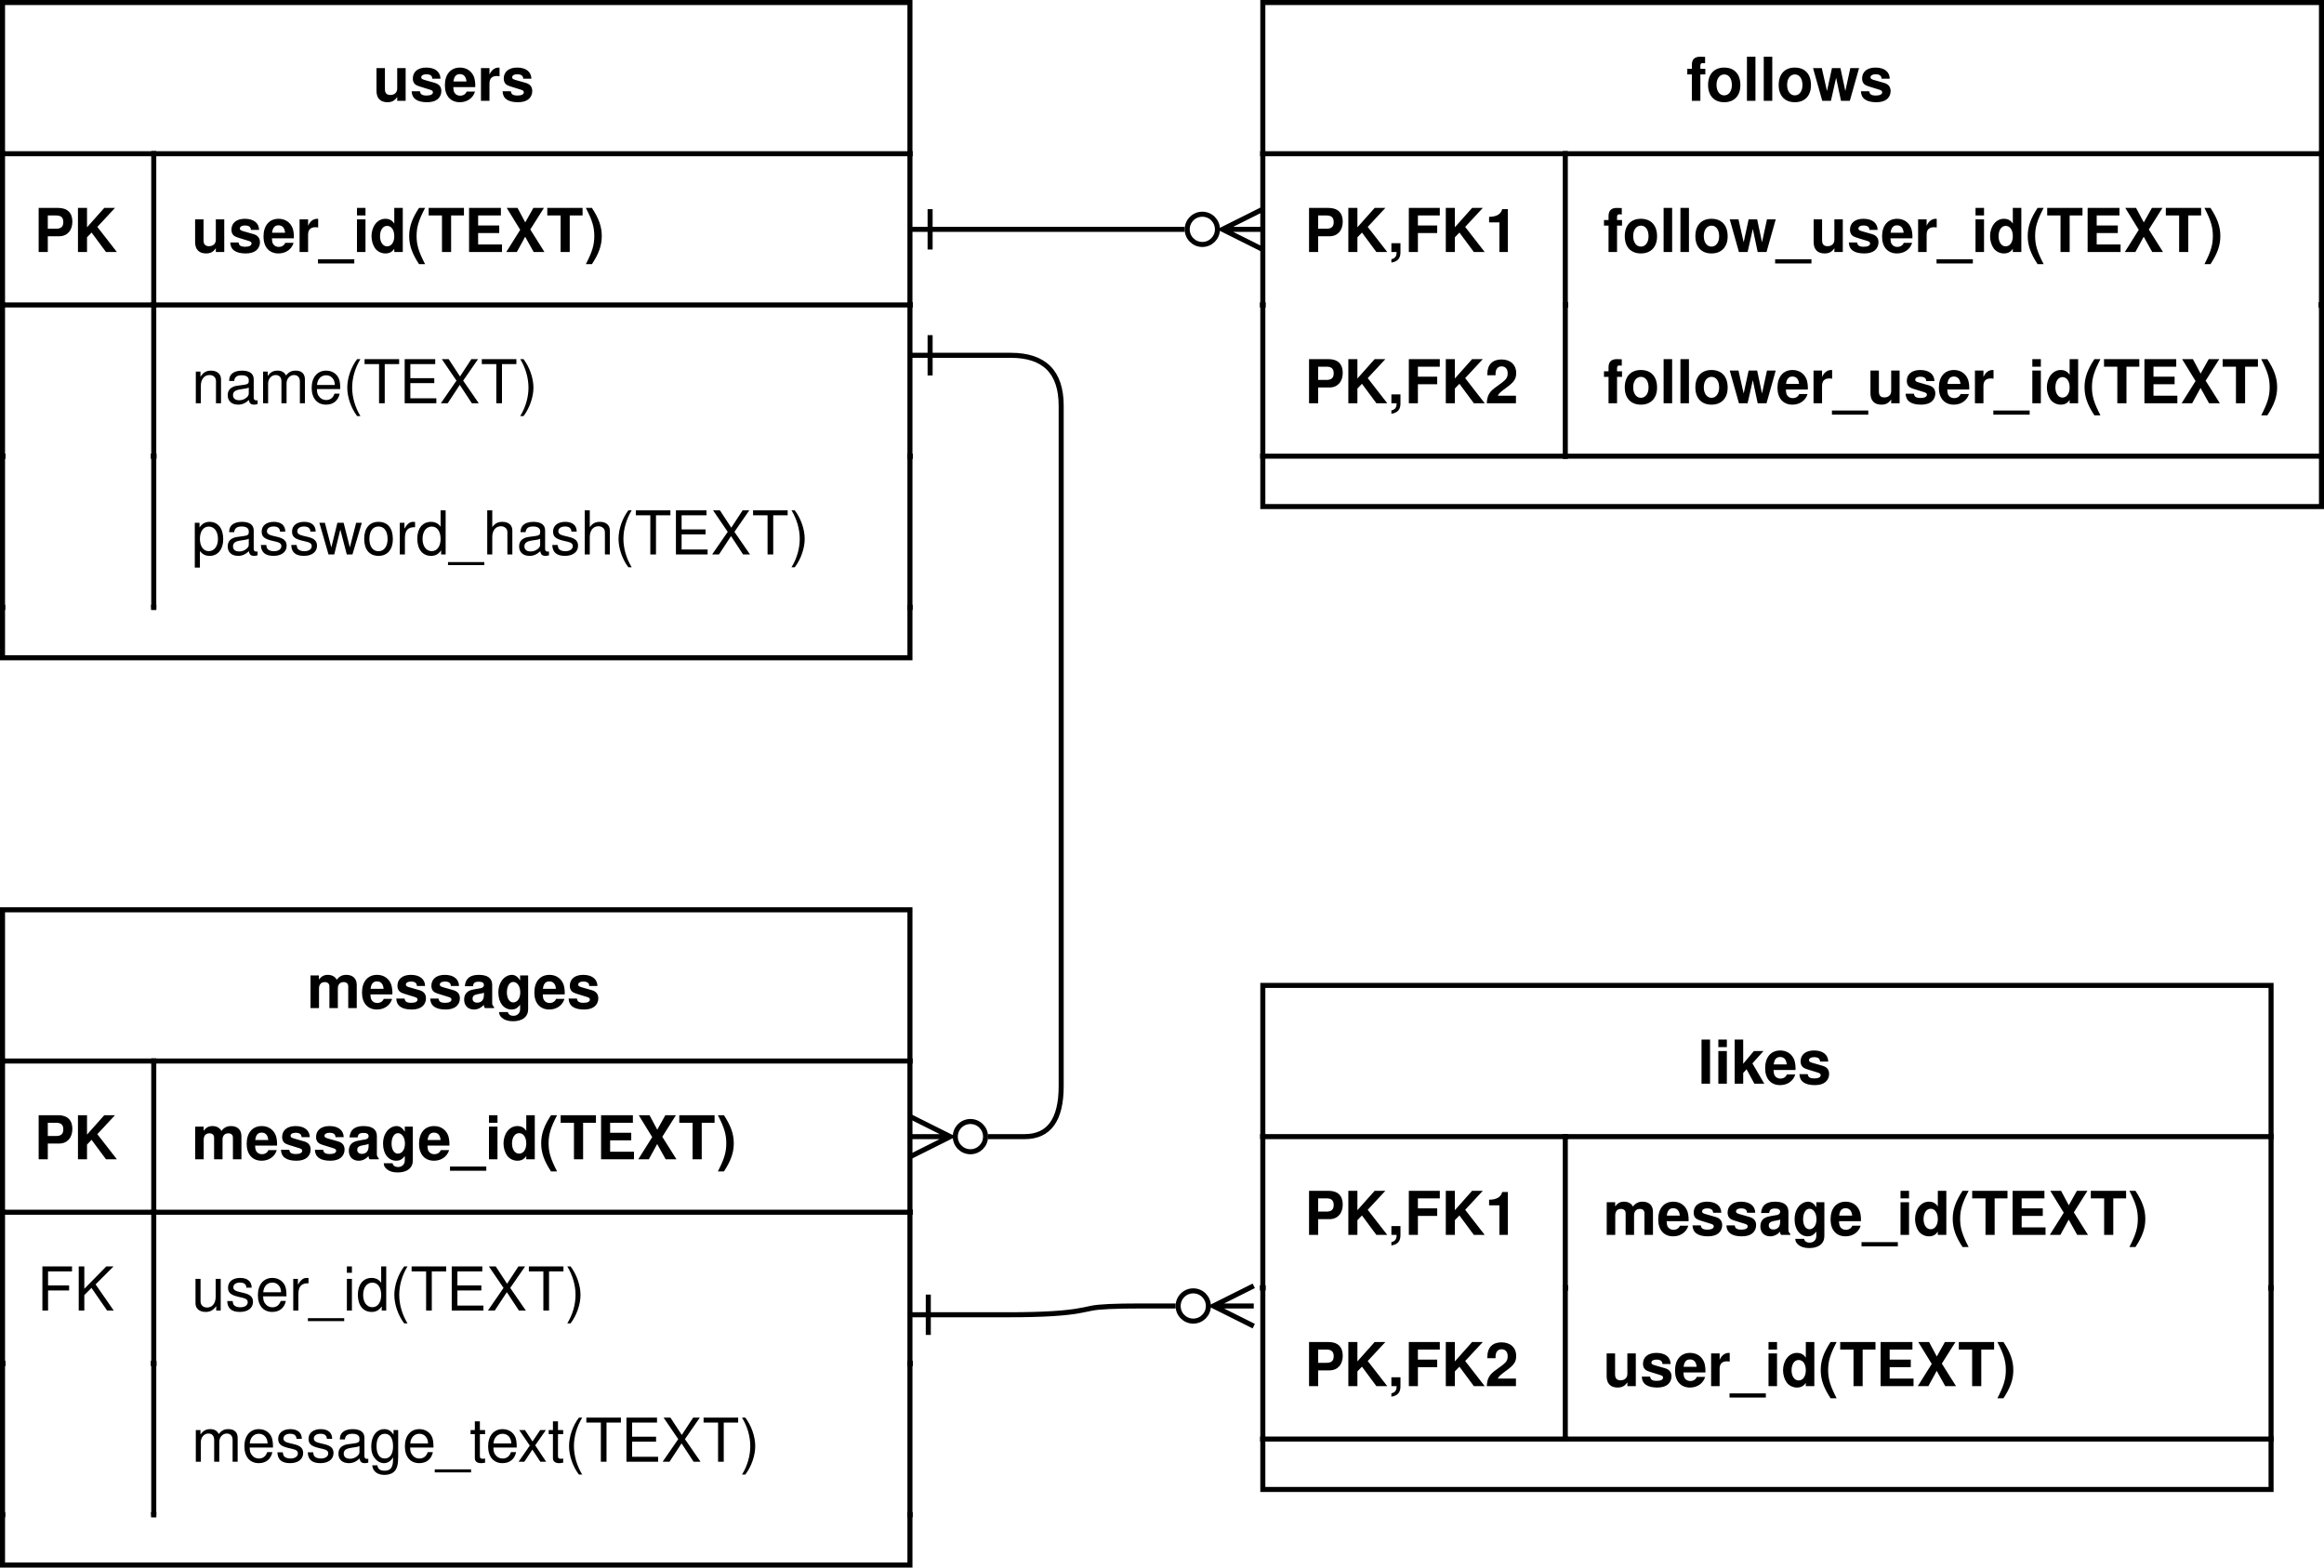
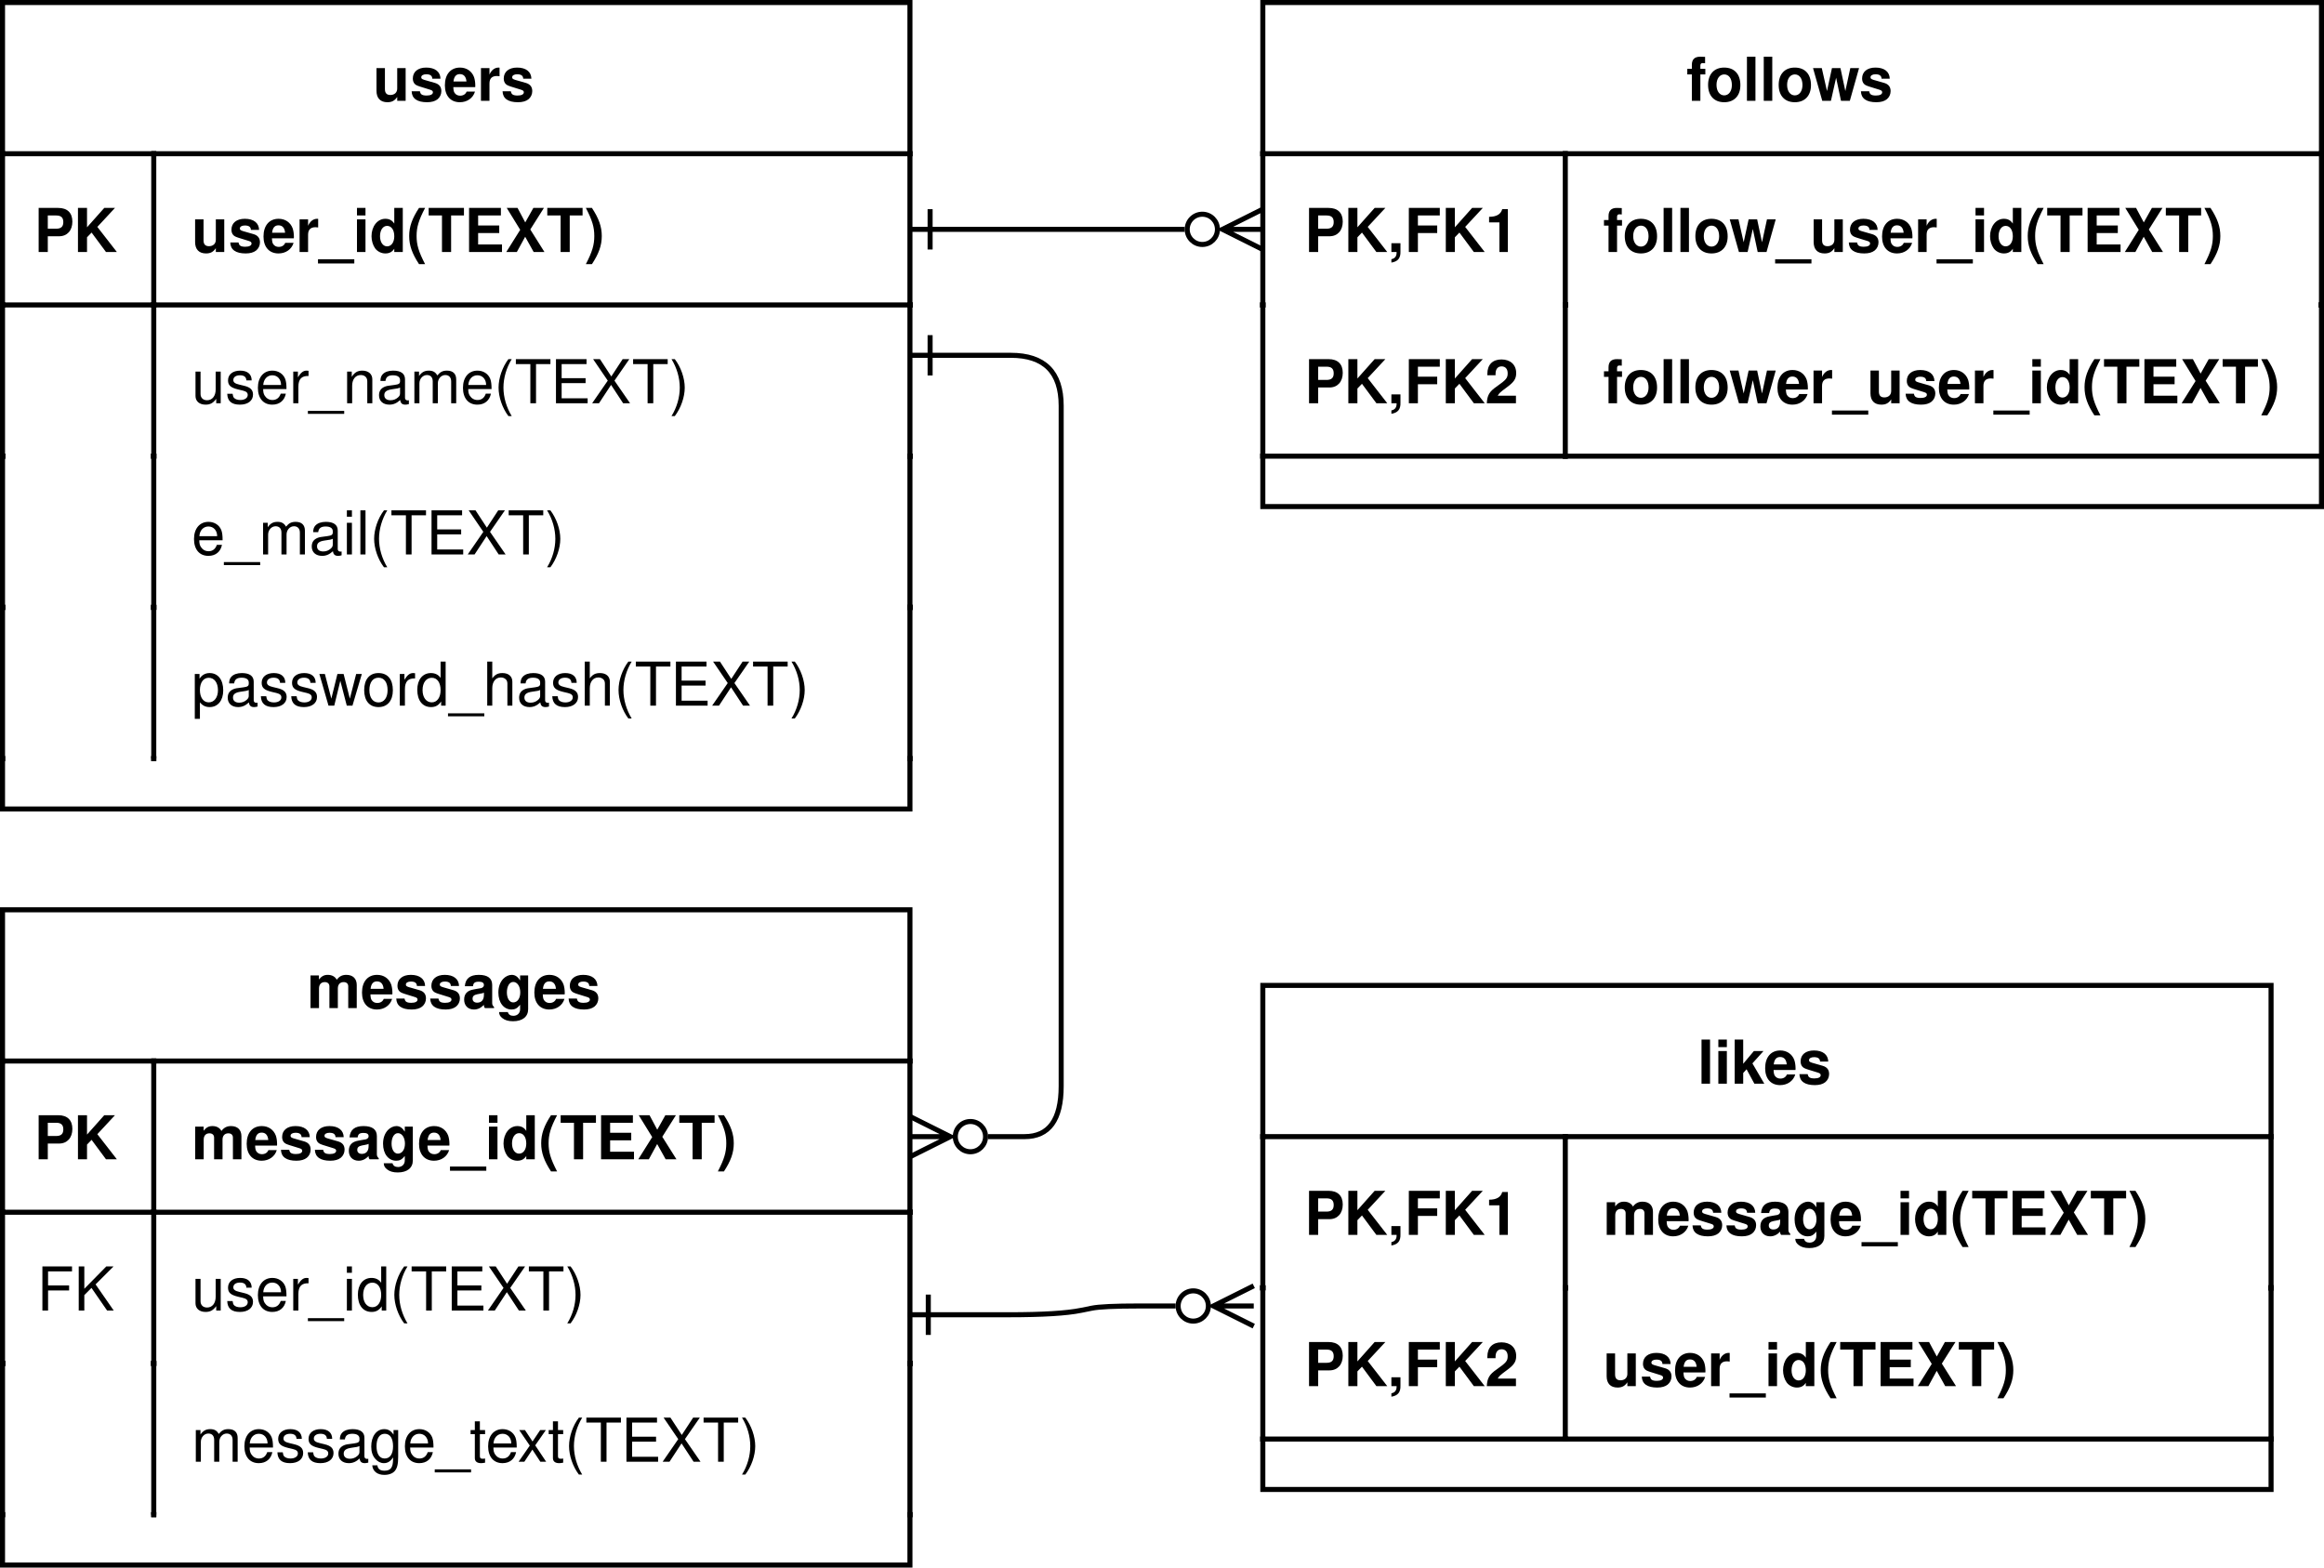
- <svg xmlns="http://www.w3.org/2000/svg" version="1.1" width="461px" height="311px" viewBox="-0.5 -0.5 461 311" content="&lt;mxfile&gt;&lt;diagram id=&quot;FJZnvA-eSlXogMkOum1g&quot; name=&quot;ページ1&quot;&gt;7Vxdb6s4EP01SLsPG0EIITxu0vSudHulqq203afKNzhgLcHIOE1yf/3aYPMRky4kNA0kVVUxg5nYc8bHeDyNZs5W228ERP4P7MJAG+ruVjPvtOFwZI/ZX67YpQrTGKUKjyA3VRm54hn9gkKpC+0auTAuNaQYBxRFZeUChyFc0JIOEII35WZLHJQ/NQIeVBTPCxCo2r+RS/1UOxnauf4viDxffrIxdtI7KyAbi5HEPnDxpqAy55o5IxjT9Gq1ncGA+076JX3u/sDdrGMEhrTOA8P0gXcQrMXY1jEksegc3ckRs35G/JKCn1w1jSkgVABj6kzBXE0BCiFhCiORgwBEMUqapxofBe4D2OE1lYakNF2iLXSfUlx4WwbRAzPGRW58yYw/i87w2yBAXsiuF2yU/BOnBMasLw8gpqKF6gfhmndIKNwWVMIv3yBeQUp2rImMUgGRiNGJEDc54IbU+UWwTaEEIsi8zHKOA7sQUFTDYiqwHESEjZEiEDyxOAehl4BT9j13oEtw9AKIB6lQRBhx183fmX8yL6MgmOEAcwhDHHJLFEfiZgCX8tmfmFK8kkiJkWdGk1FbU/bL/DDTB5Zmse7OmGzkMvvlzQmd4TCmhAUOtwEZfhvIMazAb1gbP0kqNQFrA6+Rgtfj92aIJUQFcsQag6HvgbE/ZzDz3DJIuMZHrgvDSi+btb1ccKvZ0KvCWO6AxtZAwII3BBRO8Tp0YwWqrJ+10LMqSfANub+9zF9ffv9iICXZpW2ncQQWKPQe0ifHe0hbn4D09vB8slpFvpa5dqEfd4Jo90Pisoh2fEaitU/Eq/XZCV0k7dVn2XFtF/eIZScKdCFYwW5QbNuw9plSDf1GqqeTqnNGUjX0ftBqHnlXRayGrlJrBOJ4g4n75oPY7xPHNsG4zyxbJ0UAXQ/KjQFzIKK7JxgAinA4z++k24c0k2OwgU59ugrEtIOh+ydPlzFx/vQLEvyCf4Bwl9xhPX2Vk5UL/3BhYEnxblu8ebeT0hbRV2mdXReeYlL+EBfkM0muKe9HGnyJ8h5x/4iPcQtSRdwI7+A1WQj3CA9SubLw10sxk7jn6tKHoVdlgaSSJB5/LycOP4iwR74K5bGbJQrFsmCM9qIqHZB4qpjo2zfkOAOn+FM2K/fA0mzqFMXsMZtrXQnUFYxj4MFbllFTsoy1N1OtpBktQ8HmEt/UzppnzOL1IhON1lBBrKOZRqv+VOnRu5qlLtuCDXuebmwAd59f2yz1pOASGfese+PmjHvOjKOlng7cfzXjHrU7zkLvughXTUZ16nCndWx7za6n5rFu7KqdN/VoqamrTnKrXdvJfeJW5+DLLPMC7RXB1ge4zwRrqwS7ZKTJUyq3XE7OnIdLxrISxspk4Ukn46cyaQ/XPrv+rD2cy6mErJVaBpU+eS5ndv/daIbchWR0sghstAiOW+XEOtZaLmtQ89spJb51ap9xXFanAeTbMkC9WhYntzx6C9xbERqfxr2T6jw6496v3n8cx72To7LpnedeNZueci8j3itg3wag95l9HXUFDtC/t+Plqi3J0LZUkv2wgOEUlnW6sS6edU+SRetJe5IqyNpYF52D62I39yTOVa6LzrWeMjeA+4MVcdTuiljHXMv4d+OU+az7kea8W7Uf+TTeVU+ZO70fcY46bO4873b8sPlI0m18+NxL0jX0CynJ/kMf6LqjFeqyjUFi5sPCbC49QoLYiJP9j64dVXktC7z1geNMtGKR99iWcnWZNxf2O6AGW0Udtyx+KBZyyxeByynklsGXfeXFsYXc9v8Yaq9029BrvEecI6INrYV/MjBNs3H8lWO71nSoFbJjNWKtS49Ywz4yYk1rz5DTVsQyMf+qlLR5/n0z5vw/&lt;/diagram&gt;&lt;/mxfile&gt;">
+ <svg xmlns="http://www.w3.org/2000/svg" version="1.1" width="461px" height="311px" viewBox="-0.5 -0.5 461 311" content="&lt;mxfile&gt;&lt;diagram id=&quot;FJZnvA-eSlXogMkOum1g&quot; name=&quot;ページ1&quot;&gt;7VxRb+I4EP41ke4eDsWkIeTxoHRP2q5UdStd96nyEgPWmRg5poX99WcndhJw6CYhpSRQVVVm4gzOfOPP9oyL5YyXmy8MrhbfaICI1beDjeXcWv3+jTcQf6VimygccJMo5gwHiQpkiu/4F1JKW2nXOEDRTkNOKeF4tauc0jBEU76jg4zRt91mM0p2P3UF58hQfJ9CYmr/xQFfJNph38v0/yA8X+hPBgM/ubOEurF6k2gBA/qWUzkTyxkzSnlytdyMEZG+035Jnrs7cDftGEMhL/NAP3ngFZK1erd1hFikOse3+o1FP1fyksOfUjWKOGRcAePYQiFczSEOERMKEMuEwFWE4+aJZoFJcA+3dM21IS2NZniDgscEF9lWQHQvjElRGp8J499VZ+RtSPA8FNdT8ZbyE0cMRaIv9zDiqoXpB+WaV8Q42uRUyi9fEF0izraiiY5SBZGK0aES3zLAgdYt8mAPlBKqIJunljMcxIWCohgWx4DlICLiHTmG5FHEOQznMTi7vpcODBhdPUE2R1wpVhRL101ehX9SL2NCxpRQCWFIQ2mJ05W6SdBMP/uTck6XGin15qnR+K3dkfgVfhjbPddyRXfHQgaZLH5lc8bHNIw4E4EjbSCB3xuSGBbg1y+NnyaVkoA5DeB1Y+D18LUaYjFRwQyxymDYe2DsjxkqPDcjMdcscBCgsNDLTmkv59zqVPSqMpY5oLI1SETwhpCjEV2HQWRAlfazFHpuIQm+4OCPp8nz05+fDKQmu6TtKFrBKQ7n98mTgz2k3Q9AenN4PLmNIl/KXLPQD1pBtPshcV5EOzgh0XpH4tX46EQB1vbKs+ygtIs7xLLDYpYN4RK1g2ebxrbLvAr0Vu3SmdWIgwKyPcis/gmZFQBwJGKfx62/cbIKxk6zKwDmVh69LCEmbSfXuuB2ml7t68L1+IUr6J+SX+1urF2z0Luo1SuwzfXrCkbRG2XBywJGi7bTbF2Mu0yzZfKwKJgjnX0RDsR8+4gI5JiGk+xOkqNJ0uVionZGC74katihMPhb1iSEOHn8hRh9ot9guI3viJ4+68EqhR9S6LlavN3kb95utbTB/FlbF9e5p4SUPSQF/Uyc0M/6kQRfrLzD0j/qY4KcVBA3yjt0zabKPcqDXE8tQvTUSJKeK0sfwC5KtWsliz3+inZ68U6EPchpKIvdtBqj54WbvahKXkg9lUWUacj3e37+Z9esTjRqs4lTDLN1MpjmbmuJogjO0bWUYxmlnNIZK9DExO8eu6/qYDEnjdezrOa45laqpeUct/xQ6dBazTWnbcWGHa/pVIC7y8s21yzHniPjnnRzXJ1xT1nWcc0S7N1nM26t3XEaepdFuGY2qlUV9Max7TS7HpvHurKrddrSjmumrlrJrV5pJ3eJW/2Di1nhBd4pgi0PcJcJ1jMJdiZIU6ZUrrmcjDkPn8tNz4kXJguPOn50LJN2cO7zyo/aw7mcQsgaOTBm0qfM5YzvvoJqyJ1JRieNwEqT4KBRTixjreGzY2Z+O6HEl1btM+pldSpAvtkFqFPT4vCaR2+AewtC48O4d1icRxfc+9n7j3rcO6yVTW8995rZ9IR7BfFeAPtWAL3L7OubMzDB/13Ly0Vbkr7nmiT77gGGY1jWb8e8eNI9SRqtR+1JiiBrYl70D86L7dyT+Bc5L/qXWmWuAPc7M+JNszNiGXMN49+OKvNJ9yPVebdoP/JhvGtWmVu9H/FrFZtbz7stLzbXJN3KxedOki6wz+RI9l92z7Z9K3cuG/RiM+8ezJbSA2JYvHG8/7GtWiev9QFvu+f7Qyt/yHvgabn4mLcU9jtgBlvBOW59+CF/kFsvBM7nILcOvvR7heoe5PZ+Y6i5o9vALrGOOEVEA6uBfzJwHKdy/O3GdqnhUCpkB2bEuucescCrGbGOu2fIbypihZh9H1XSPPtSL2fyPw==&lt;/diagram&gt;&lt;/mxfile&gt;">
  <defs>
    <clipPath id="mx-clip-0-30-30-30-0">
      <rect x="0" y="30" width="30" height="30" />
    </clipPath>
    <clipPath id="mx-clip-36-30-144-30-0">
      <rect x="36" y="30" width="144" height="30" />
    </clipPath>
    <clipPath id="mx-clip-36-60-144-30-0">
      <rect x="36" y="60" width="144" height="30" />
    </clipPath>
    <clipPath id="mx-clip-36-90-144-30-0">
      <rect x="36" y="90" width="144" height="30" />
+     </clipPath>
+     <clipPath id="mx-clip-36-120-144-30-0">
+       <rect x="36" y="120" width="144" height="30" />
    </clipPath>
    <clipPath id="mx-clip-0-210-30-30-0">
      <rect x="0" y="210" width="30" height="30" />
    </clipPath>
    <clipPath id="mx-clip-36-210-144-30-0">
      <rect x="36" y="210" width="144" height="30" />
    </clipPath>
    <clipPath id="mx-clip-0-240-30-30-0">
      <rect x="0" y="240" width="30" height="30" />
    </clipPath>
    <clipPath id="mx-clip-36-240-144-30-0">
      <rect x="36" y="240" width="144" height="30" />
    </clipPath>
    <clipPath id="mx-clip-36-270-144-30-0">
      <rect x="36" y="270" width="144" height="30" />
    </clipPath>
    <clipPath id="mx-clip-250-30-60-30-0">
      <rect x="250" y="30" width="60" height="30" />
    </clipPath>
    <clipPath id="mx-clip-316-30-144-30-0">
      <rect x="316" y="30" width="144" height="30" />
    </clipPath>
    <clipPath id="mx-clip-250-60-60-30-0">
      <rect x="250" y="60" width="60" height="30" />
    </clipPath>
    <clipPath id="mx-clip-316-60-144-30-0">
      <rect x="316" y="60" width="144" height="30" />
    </clipPath>
    <clipPath id="mx-clip-250-225-60-30-0">
      <rect x="250" y="225" width="60" height="30" />
    </clipPath>
    <clipPath id="mx-clip-316-225-134-30-0">
      <rect x="316" y="225" width="134" height="30" />
    </clipPath>
    <clipPath id="mx-clip-250-255-60-30-0">
      <rect x="250" y="255" width="60" height="30" />
    </clipPath>
    <clipPath id="mx-clip-316-255-134-30-0">
      <rect x="316" y="255" width="134" height="30" />
    </clipPath>
  </defs>
  <g>
    <path d="M 0 30 L 0 0 L 180 0 L 180 30" fill="rgb(255, 255, 255)" stroke="rgb(0, 0, 0)" stroke-miterlimit="10" pointer-events="all" />
-     <path d="M 0 30 L 0 130 L 180 130 L 180 30" fill="none" stroke="rgb(0, 0, 0)" stroke-miterlimit="10" pointer-events="none" />
+     <path d="M 0 30 L 0 160 L 180 160 L 180 30" fill="none" stroke="rgb(0, 0, 0)" stroke-miterlimit="10" pointer-events="none" />
    <path d="M 0 30 L 180 30" fill="none" stroke="rgb(0, 0, 0)" stroke-miterlimit="10" pointer-events="none" />
-     <path d="M 30 30 L 30 60 L 30 90 L 30 120" fill="none" stroke="rgb(0, 0, 0)" stroke-miterlimit="10" pointer-events="none" />
+     <path d="M 30 30 L 30 60 L 30 90 L 30 120 L 30 150" fill="none" stroke="rgb(0, 0, 0)" stroke-miterlimit="10" pointer-events="none" />
    <g fill="rgb(0, 0, 0)" font-family="Helvetica" font-weight="bold" pointer-events="none" text-anchor="middle" font-size="12px">
      <text x="89.5" y="19.5">users</text>
    </g>
    <path d="M 0 30 M 180 30 M 180 60 L 0 60" fill="none" stroke="rgb(0, 0, 0)" stroke-linecap="square" stroke-miterlimit="10" pointer-events="none" />
    <path d="M 0 30 M 30 30 M 30 60 M 0 60" fill="none" stroke="rgb(0, 0, 0)" stroke-linecap="square" stroke-miterlimit="10" pointer-events="none" />
    <g fill="rgb(0, 0, 0)" font-family="Helvetica" font-weight="bold" pointer-events="none" clip-path="url(#mx-clip-0-30-30-30-0)" text-anchor="middle" font-size="12px">
      <text x="14.5" y="49.5">PK</text>
    </g>
    <path d="M 30 30 M 180 30 M 180 60 M 30 60" fill="none" stroke="rgb(0, 0, 0)" stroke-linecap="square" stroke-miterlimit="10" pointer-events="none" />
    <g fill="rgb(0, 0, 0)" font-family="Helvetica" font-weight="bold" text-decoration="underline" pointer-events="none" clip-path="url(#mx-clip-36-30-144-30-0)" font-size="12px">
      <text x="37.5" y="49.5">user_id(TEXT)</text>
    </g>
    <path d="M 0 60 M 180 60 M 180 90 M 0 90" fill="none" stroke="rgb(0, 0, 0)" stroke-linecap="square" stroke-miterlimit="10" pointer-events="none" />
    <path d="M 0 60 M 30 60 M 30 90 M 0 90" fill="none" stroke="rgb(0, 0, 0)" stroke-linecap="square" stroke-miterlimit="10" pointer-events="none" />
    <path d="M 30 60 M 180 60 M 180 90 M 30 90" fill="none" stroke="rgb(0, 0, 0)" stroke-linecap="square" stroke-miterlimit="10" pointer-events="none" />
    <g fill="rgb(0, 0, 0)" font-family="Helvetica" pointer-events="none" clip-path="url(#mx-clip-36-60-144-30-0)" font-size="12px">
-       <text x="37.5" y="79.5">name(TEXT)</text>
+       <text x="37.5" y="79.5">user_name(TEXT)</text>
    </g>
    <path d="M 0 90 M 180 90 M 180 120 M 0 120" fill="none" stroke="rgb(0, 0, 0)" stroke-linecap="square" stroke-miterlimit="10" pointer-events="none" />
    <path d="M 0 90 M 30 90 M 30 120 M 0 120" fill="none" stroke="rgb(0, 0, 0)" stroke-linecap="square" stroke-miterlimit="10" pointer-events="none" />
    <path d="M 30 90 M 180 90 M 180 120 M 30 120" fill="none" stroke="rgb(0, 0, 0)" stroke-linecap="square" stroke-miterlimit="10" pointer-events="none" />
    <g fill="rgb(0, 0, 0)" font-family="Helvetica" pointer-events="none" clip-path="url(#mx-clip-36-90-144-30-0)" font-size="12px">
-       <text x="37.5" y="109.5">password_hash(TEXT)</text>
+       <text x="37.5" y="109.5">e_mail(TEXT)</text>
+     </g>
+     <path d="M 0 120 M 180 120 M 180 150 M 0 150" fill="none" stroke="rgb(0, 0, 0)" stroke-linecap="square" stroke-miterlimit="10" pointer-events="none" />
+     <path d="M 0 120 M 30 120 M 30 150 M 0 150" fill="none" stroke="rgb(0, 0, 0)" stroke-linecap="square" stroke-miterlimit="10" pointer-events="none" />
+     <path d="M 30 120 M 180 120 M 180 150 M 30 150" fill="none" stroke="rgb(0, 0, 0)" stroke-linecap="square" stroke-miterlimit="10" pointer-events="none" />
+     <g fill="rgb(0, 0, 0)" font-family="Helvetica" pointer-events="none" clip-path="url(#mx-clip-36-120-144-30-0)" font-size="12px">
+       <text x="37.5" y="139.5">password_hash(TEXT)</text>
    </g>
    <path d="M 180 45 L 200 45 Q 210 45 215 45 L 217.5 45 Q 220 45 227.25 45 L 234.5 45" fill="none" stroke="rgb(0, 0, 0)" stroke-miterlimit="10" pointer-events="none" />
    <path d="M 184 41 L 184 49" fill="none" stroke="rgb(0, 0, 0)" stroke-miterlimit="10" pointer-events="none" />
    <ellipse cx="238" cy="45" rx="3" ry="3" fill="none" stroke="rgb(0, 0, 0)" pointer-events="none" />
    <path d="M 250 41 L 242 45 L 250 49 M 242 45 L 250 45" fill="none" stroke="rgb(0, 0, 0)" stroke-miterlimit="10" pointer-events="none" />
    <path d="M 0 210 L 0 180 L 180 180 L 180 210" fill="rgb(255, 255, 255)" stroke="rgb(0, 0, 0)" stroke-miterlimit="10" pointer-events="none" />
    <path d="M 0 210 L 0 310 L 180 310 L 180 210" fill="none" stroke="rgb(0, 0, 0)" stroke-miterlimit="10" pointer-events="none" />
    <path d="M 0 210 L 180 210" fill="none" stroke="rgb(0, 0, 0)" stroke-miterlimit="10" pointer-events="none" />
    <path d="M 30 210 L 30 240 L 30 270 L 30 300" fill="none" stroke="rgb(0, 0, 0)" stroke-miterlimit="10" pointer-events="none" />
    <g fill="rgb(0, 0, 0)" font-family="Helvetica" font-weight="bold" pointer-events="none" text-anchor="middle" font-size="12px">
      <text x="89.5" y="199.5">messages</text>
    </g>
    <path d="M 0 210 M 180 210 M 180 240 L 0 240" fill="none" stroke="rgb(0, 0, 0)" stroke-linecap="square" stroke-miterlimit="10" pointer-events="none" />
    <path d="M 0 210 M 30 210 M 30 240 M 0 240" fill="none" stroke="rgb(0, 0, 0)" stroke-linecap="square" stroke-miterlimit="10" pointer-events="none" />
    <g fill="rgb(0, 0, 0)" font-family="Helvetica" font-weight="bold" pointer-events="none" clip-path="url(#mx-clip-0-210-30-30-0)" text-anchor="middle" font-size="12px">
      <text x="14.5" y="229.5">PK</text>
    </g>
    <path d="M 30 210 M 180 210 M 180 240 M 30 240" fill="none" stroke="rgb(0, 0, 0)" stroke-linecap="square" stroke-miterlimit="10" pointer-events="none" />
    <g fill="rgb(0, 0, 0)" font-family="Helvetica" font-weight="bold" text-decoration="underline" pointer-events="none" clip-path="url(#mx-clip-36-210-144-30-0)" font-size="12px">
      <text x="37.5" y="229.5">message_id(TEXT)</text>
    </g>
    <path d="M 0 240 M 180 240 M 180 270 M 0 270" fill="none" stroke="rgb(0, 0, 0)" stroke-linecap="square" stroke-miterlimit="10" pointer-events="none" />
    <path d="M 0 240 M 30 240 M 30 270 M 0 270" fill="none" stroke="rgb(0, 0, 0)" stroke-linecap="square" stroke-miterlimit="10" pointer-events="none" />
    <g fill="rgb(0, 0, 0)" font-family="Helvetica" pointer-events="none" clip-path="url(#mx-clip-0-240-30-30-0)" text-anchor="middle" font-size="12px">
      <text x="14.5" y="259.5">FK</text>
    </g>
    <path d="M 30 240 M 180 240 M 180 270 M 30 270" fill="none" stroke="rgb(0, 0, 0)" stroke-linecap="square" stroke-miterlimit="10" pointer-events="none" />
    <g fill="rgb(0, 0, 0)" font-family="Helvetica" pointer-events="none" clip-path="url(#mx-clip-36-240-144-30-0)" font-size="12px">
      <text x="37.5" y="259.5">user_id(TEXT)</text>
    </g>
    <path d="M 0 270 M 180 270 M 180 300 M 0 300" fill="none" stroke="rgb(0, 0, 0)" stroke-linecap="square" stroke-miterlimit="10" pointer-events="none" />
    <path d="M 0 270 M 30 270 M 30 300 M 0 300" fill="none" stroke="rgb(0, 0, 0)" stroke-linecap="square" stroke-miterlimit="10" pointer-events="none" />
    <path d="M 30 270 M 180 270 M 180 300 M 30 300" fill="none" stroke="rgb(0, 0, 0)" stroke-linecap="square" stroke-miterlimit="10" pointer-events="none" />
    <g fill="rgb(0, 0, 0)" font-family="Helvetica" pointer-events="none" clip-path="url(#mx-clip-36-270-144-30-0)" font-size="12px">
      <text x="37.5" y="289.5">message_text(TEXT)</text>
    </g>
    <path d="M 250 30 L 250 0 L 460 0 L 460 30" fill="rgb(255, 255, 255)" stroke="rgb(0, 0, 0)" stroke-miterlimit="10" pointer-events="none" />
    <path d="M 250 30 L 250 100 L 460 100 L 460 30" fill="none" stroke="rgb(0, 0, 0)" stroke-miterlimit="10" pointer-events="none" />
    <path d="M 250 30 L 460 30" fill="none" stroke="rgb(0, 0, 0)" stroke-miterlimit="10" pointer-events="none" />
    <path d="M 310 30 L 310 60 L 310 90" fill="none" stroke="rgb(0, 0, 0)" stroke-miterlimit="10" pointer-events="none" />
    <g fill="rgb(0, 0, 0)" font-family="Helvetica" font-weight="bold" pointer-events="none" text-anchor="middle" font-size="12px">
      <text x="354.5" y="19.5">follows</text>
    </g>
    <path d="M 250 30 M 460 30 M 460 60 M 250 60" fill="none" stroke="rgb(0, 0, 0)" stroke-linecap="square" stroke-miterlimit="10" pointer-events="none" />
    <path d="M 250 30 M 310 30 M 310 60 M 250 60" fill="none" stroke="rgb(0, 0, 0)" stroke-linecap="square" stroke-miterlimit="10" pointer-events="none" />
    <g fill="rgb(0, 0, 0)" font-family="Helvetica" font-weight="bold" pointer-events="none" clip-path="url(#mx-clip-250-30-60-30-0)" text-anchor="middle" font-size="12px">
      <text x="279.5" y="49.5">PK,FK1</text>
    </g>
    <path d="M 310 30 M 460 30 M 460 60 M 310 60" fill="none" stroke="rgb(0, 0, 0)" stroke-linecap="square" stroke-miterlimit="10" pointer-events="none" />
    <g fill="rgb(0, 0, 0)" font-family="Helvetica" font-weight="bold" text-decoration="underline" pointer-events="none" clip-path="url(#mx-clip-316-30-144-30-0)" font-size="12px">
      <text x="317.5" y="49.5">follow_user_id(TEXT)</text>
    </g>
    <path d="M 250 60 M 460 60 M 460 90 L 250 90" fill="none" stroke="rgb(0, 0, 0)" stroke-linecap="square" stroke-miterlimit="10" pointer-events="none" />
    <path d="M 250 60 M 310 60 M 310 90 M 250 90" fill="none" stroke="rgb(0, 0, 0)" stroke-linecap="square" stroke-miterlimit="10" pointer-events="none" />
    <g fill="rgb(0, 0, 0)" font-family="Helvetica" font-weight="bold" pointer-events="none" clip-path="url(#mx-clip-250-60-60-30-0)" text-anchor="middle" font-size="12px">
      <text x="279.5" y="79.5">PK,FK2</text>
    </g>
    <path d="M 310 60 M 460 60 M 460 90 M 310 90" fill="none" stroke="rgb(0, 0, 0)" stroke-linecap="square" stroke-miterlimit="10" pointer-events="none" />
    <g fill="rgb(0, 0, 0)" font-family="Helvetica" font-weight="bold" text-decoration="underline" pointer-events="none" clip-path="url(#mx-clip-316-60-144-30-0)" font-size="12px">
      <text x="317.5" y="79.5">follower_user_id(TEXT)</text>
    </g>
    <path d="M 250 225 L 250 195 L 450 195 L 450 225" fill="rgb(255, 255, 255)" stroke="rgb(0, 0, 0)" stroke-miterlimit="10" pointer-events="none" />
    <path d="M 250 225 L 250 295 L 450 295 L 450 225" fill="none" stroke="rgb(0, 0, 0)" stroke-miterlimit="10" pointer-events="none" />
    <path d="M 250 225 L 450 225" fill="none" stroke="rgb(0, 0, 0)" stroke-miterlimit="10" pointer-events="none" />
    <path d="M 310 225 L 310 255 L 310 285" fill="none" stroke="rgb(0, 0, 0)" stroke-miterlimit="10" pointer-events="none" />
    <g fill="rgb(0, 0, 0)" font-family="Helvetica" font-weight="bold" pointer-events="none" text-anchor="middle" font-size="12px">
      <text x="349.5" y="214.5">likes</text>
    </g>
    <path d="M 250 225 M 450 225 M 450 255 M 250 255" fill="none" stroke="rgb(0, 0, 0)" stroke-linecap="square" stroke-miterlimit="10" pointer-events="none" />
    <path d="M 250 225 M 310 225 M 310 255 M 250 255" fill="none" stroke="rgb(0, 0, 0)" stroke-linecap="square" stroke-miterlimit="10" pointer-events="none" />
    <g fill="rgb(0, 0, 0)" font-family="Helvetica" font-weight="bold" pointer-events="none" clip-path="url(#mx-clip-250-225-60-30-0)" text-anchor="middle" font-size="12px">
      <text x="279.5" y="244.5">PK,FK1</text>
    </g>
    <path d="M 310 225 M 450 225 M 450 255 M 310 255" fill="none" stroke="rgb(0, 0, 0)" stroke-linecap="square" stroke-miterlimit="10" pointer-events="none" />
    <g fill="rgb(0, 0, 0)" font-family="Helvetica" font-weight="bold" text-decoration="underline" pointer-events="none" clip-path="url(#mx-clip-316-225-134-30-0)" font-size="12px">
      <text x="317.5" y="244.5">message_id(TEXT)</text>
    </g>
    <path d="M 250 255 M 450 255 M 450 285 L 250 285" fill="none" stroke="rgb(0, 0, 0)" stroke-linecap="square" stroke-miterlimit="10" pointer-events="none" />
    <path d="M 250 255 M 310 255 M 310 285 M 250 285" fill="none" stroke="rgb(0, 0, 0)" stroke-linecap="square" stroke-miterlimit="10" pointer-events="none" />
    <g fill="rgb(0, 0, 0)" font-family="Helvetica" font-weight="bold" pointer-events="none" clip-path="url(#mx-clip-250-255-60-30-0)" text-anchor="middle" font-size="12px">
      <text x="279.5" y="274.5">PK,FK2</text>
    </g>
    <path d="M 310 255 M 450 255 M 450 285 M 310 285" fill="none" stroke="rgb(0, 0, 0)" stroke-linecap="square" stroke-miterlimit="10" pointer-events="none" />
    <g fill="rgb(0, 0, 0)" font-family="Helvetica" font-weight="bold" text-decoration="underline" pointer-events="none" clip-path="url(#mx-clip-316-255-134-30-0)" font-size="12px">
      <text x="317.5" y="274.5">user_id(TEXT)</text>
    </g>
    <path d="M 179.64 260.34 L 199.64 260.34 Q 209.64 260.34 213.92 259.47 L 216.06 259.04 Q 218.2 258.6 225.45 258.6 L 232.7 258.6" fill="none" stroke="rgb(0, 0, 0)" stroke-miterlimit="10" pointer-events="none" />
    <path d="M 183.64 256.34 L 183.64 264.34" fill="none" stroke="rgb(0, 0, 0)" stroke-miterlimit="10" pointer-events="none" />
    <ellipse cx="236.2" cy="258.6" rx="3" ry="3" fill="none" stroke="rgb(0, 0, 0)" pointer-events="none" />
    <path d="M 248.2 254.6 L 240.2 258.6 L 248.2 262.6 M 240.2 258.6 L 248.2 258.6" fill="none" stroke="rgb(0, 0, 0)" stroke-miterlimit="10" pointer-events="none" />
    <path d="M 180 69.99 L 200 69.99 Q 210 69.99 210 79.99 L 210 215 Q 210 225 202.75 225 L 195.5 225" fill="none" stroke="rgb(0, 0, 0)" stroke-miterlimit="10" pointer-events="none" />
    <path d="M 184 65.99 L 184 73.99" fill="none" stroke="rgb(0, 0, 0)" stroke-miterlimit="10" pointer-events="none" />
    <ellipse cx="192" cy="225" rx="3" ry="3" fill="none" stroke="rgb(0, 0, 0)" pointer-events="none" />
    <path d="M 180 229 L 188 225 L 180 221 M 188 225 L 180 225" fill="none" stroke="rgb(0, 0, 0)" stroke-miterlimit="10" pointer-events="none" />
  </g>
</svg>
